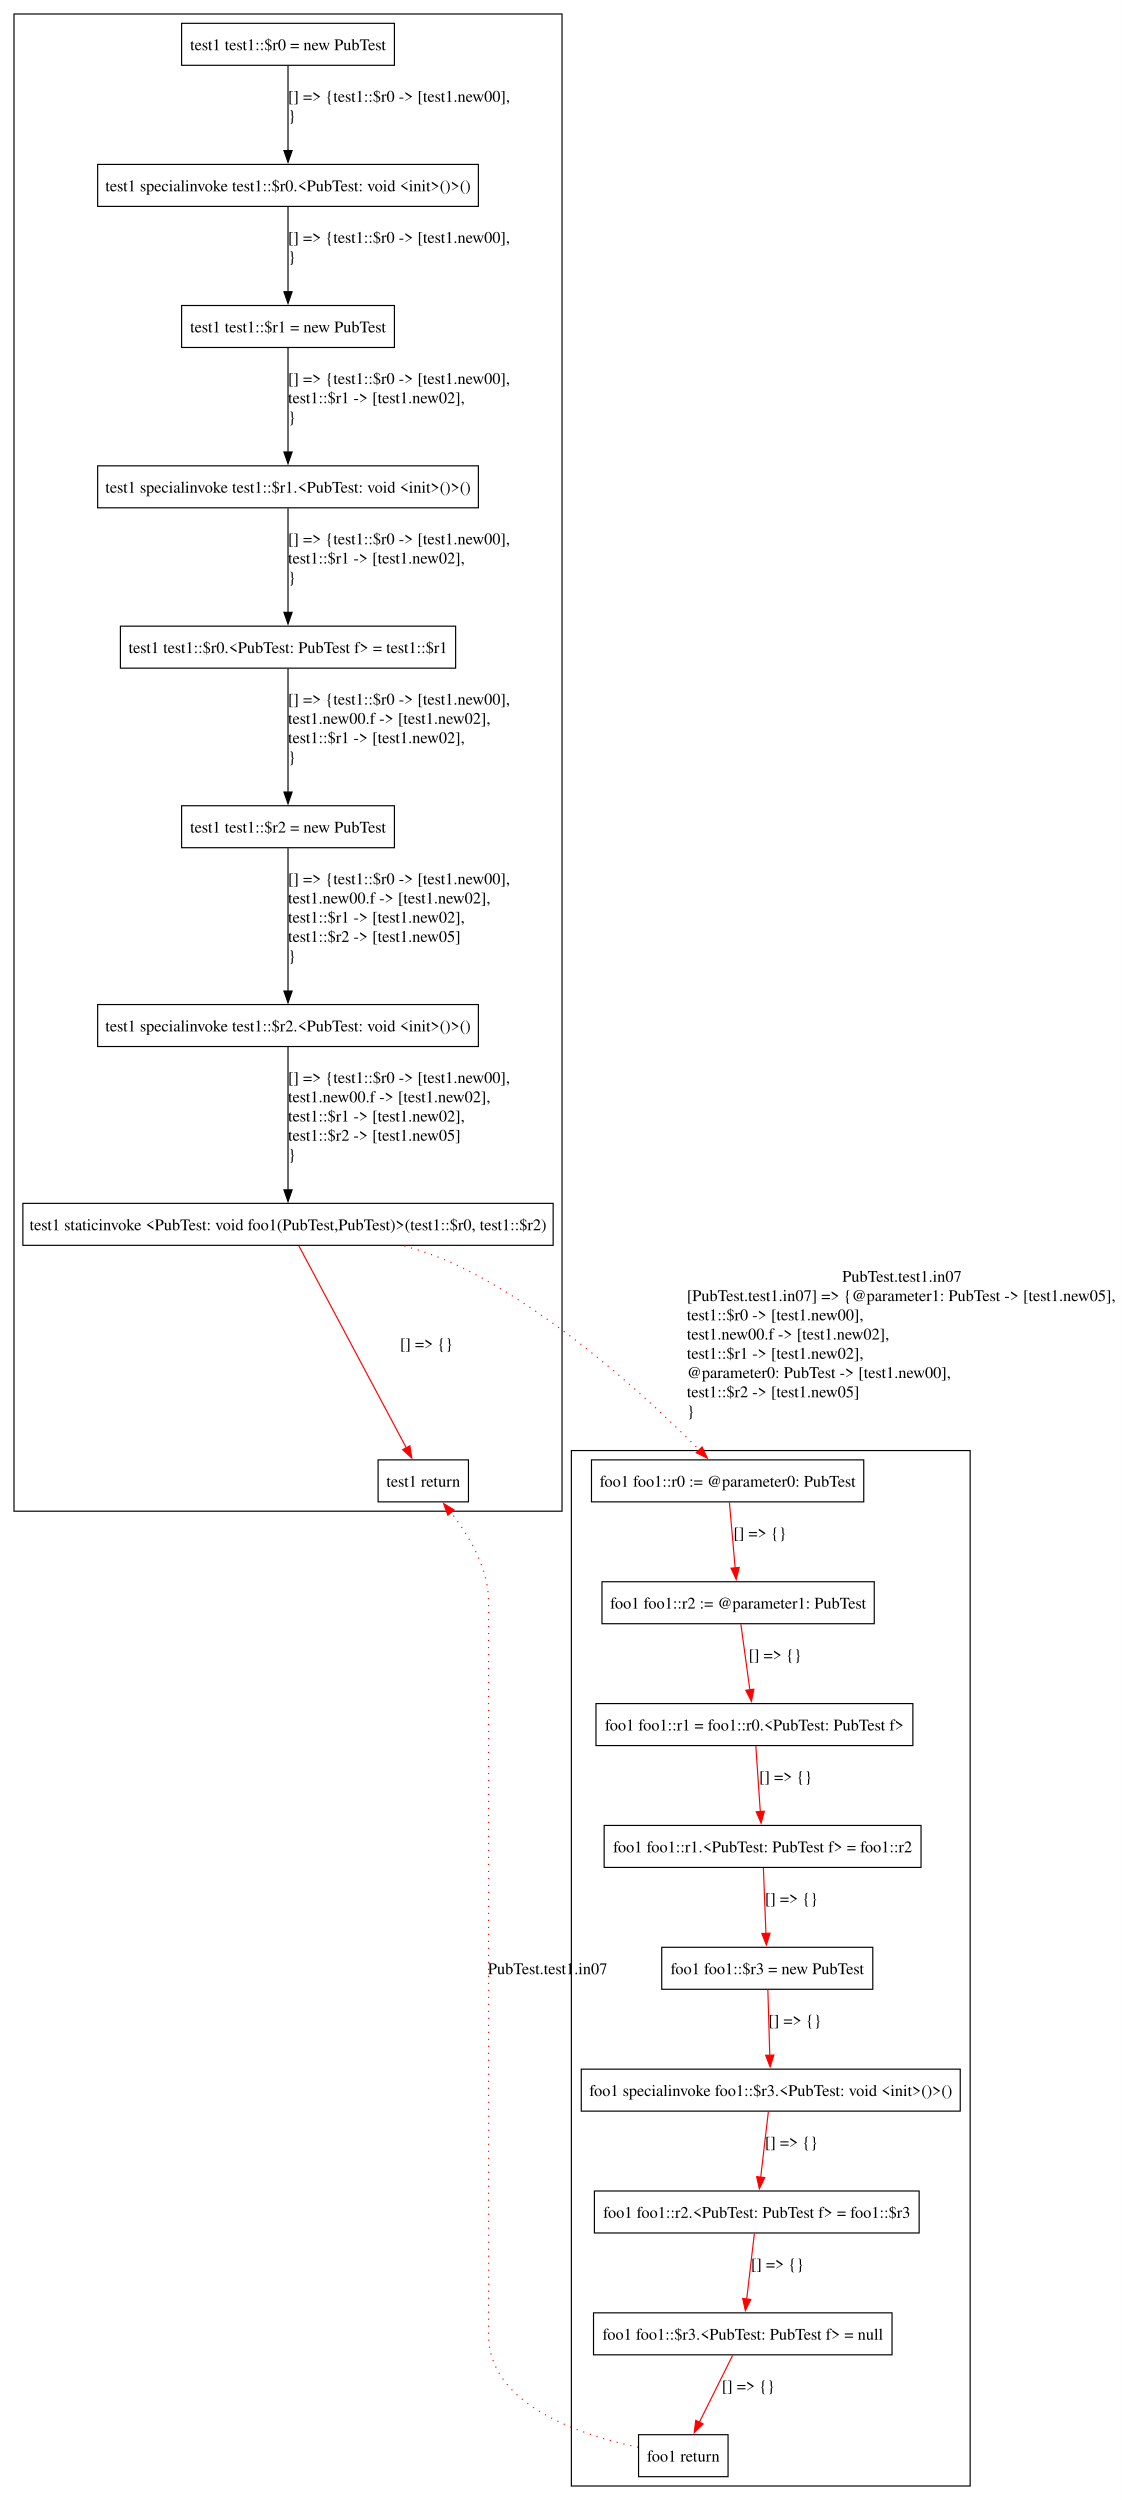
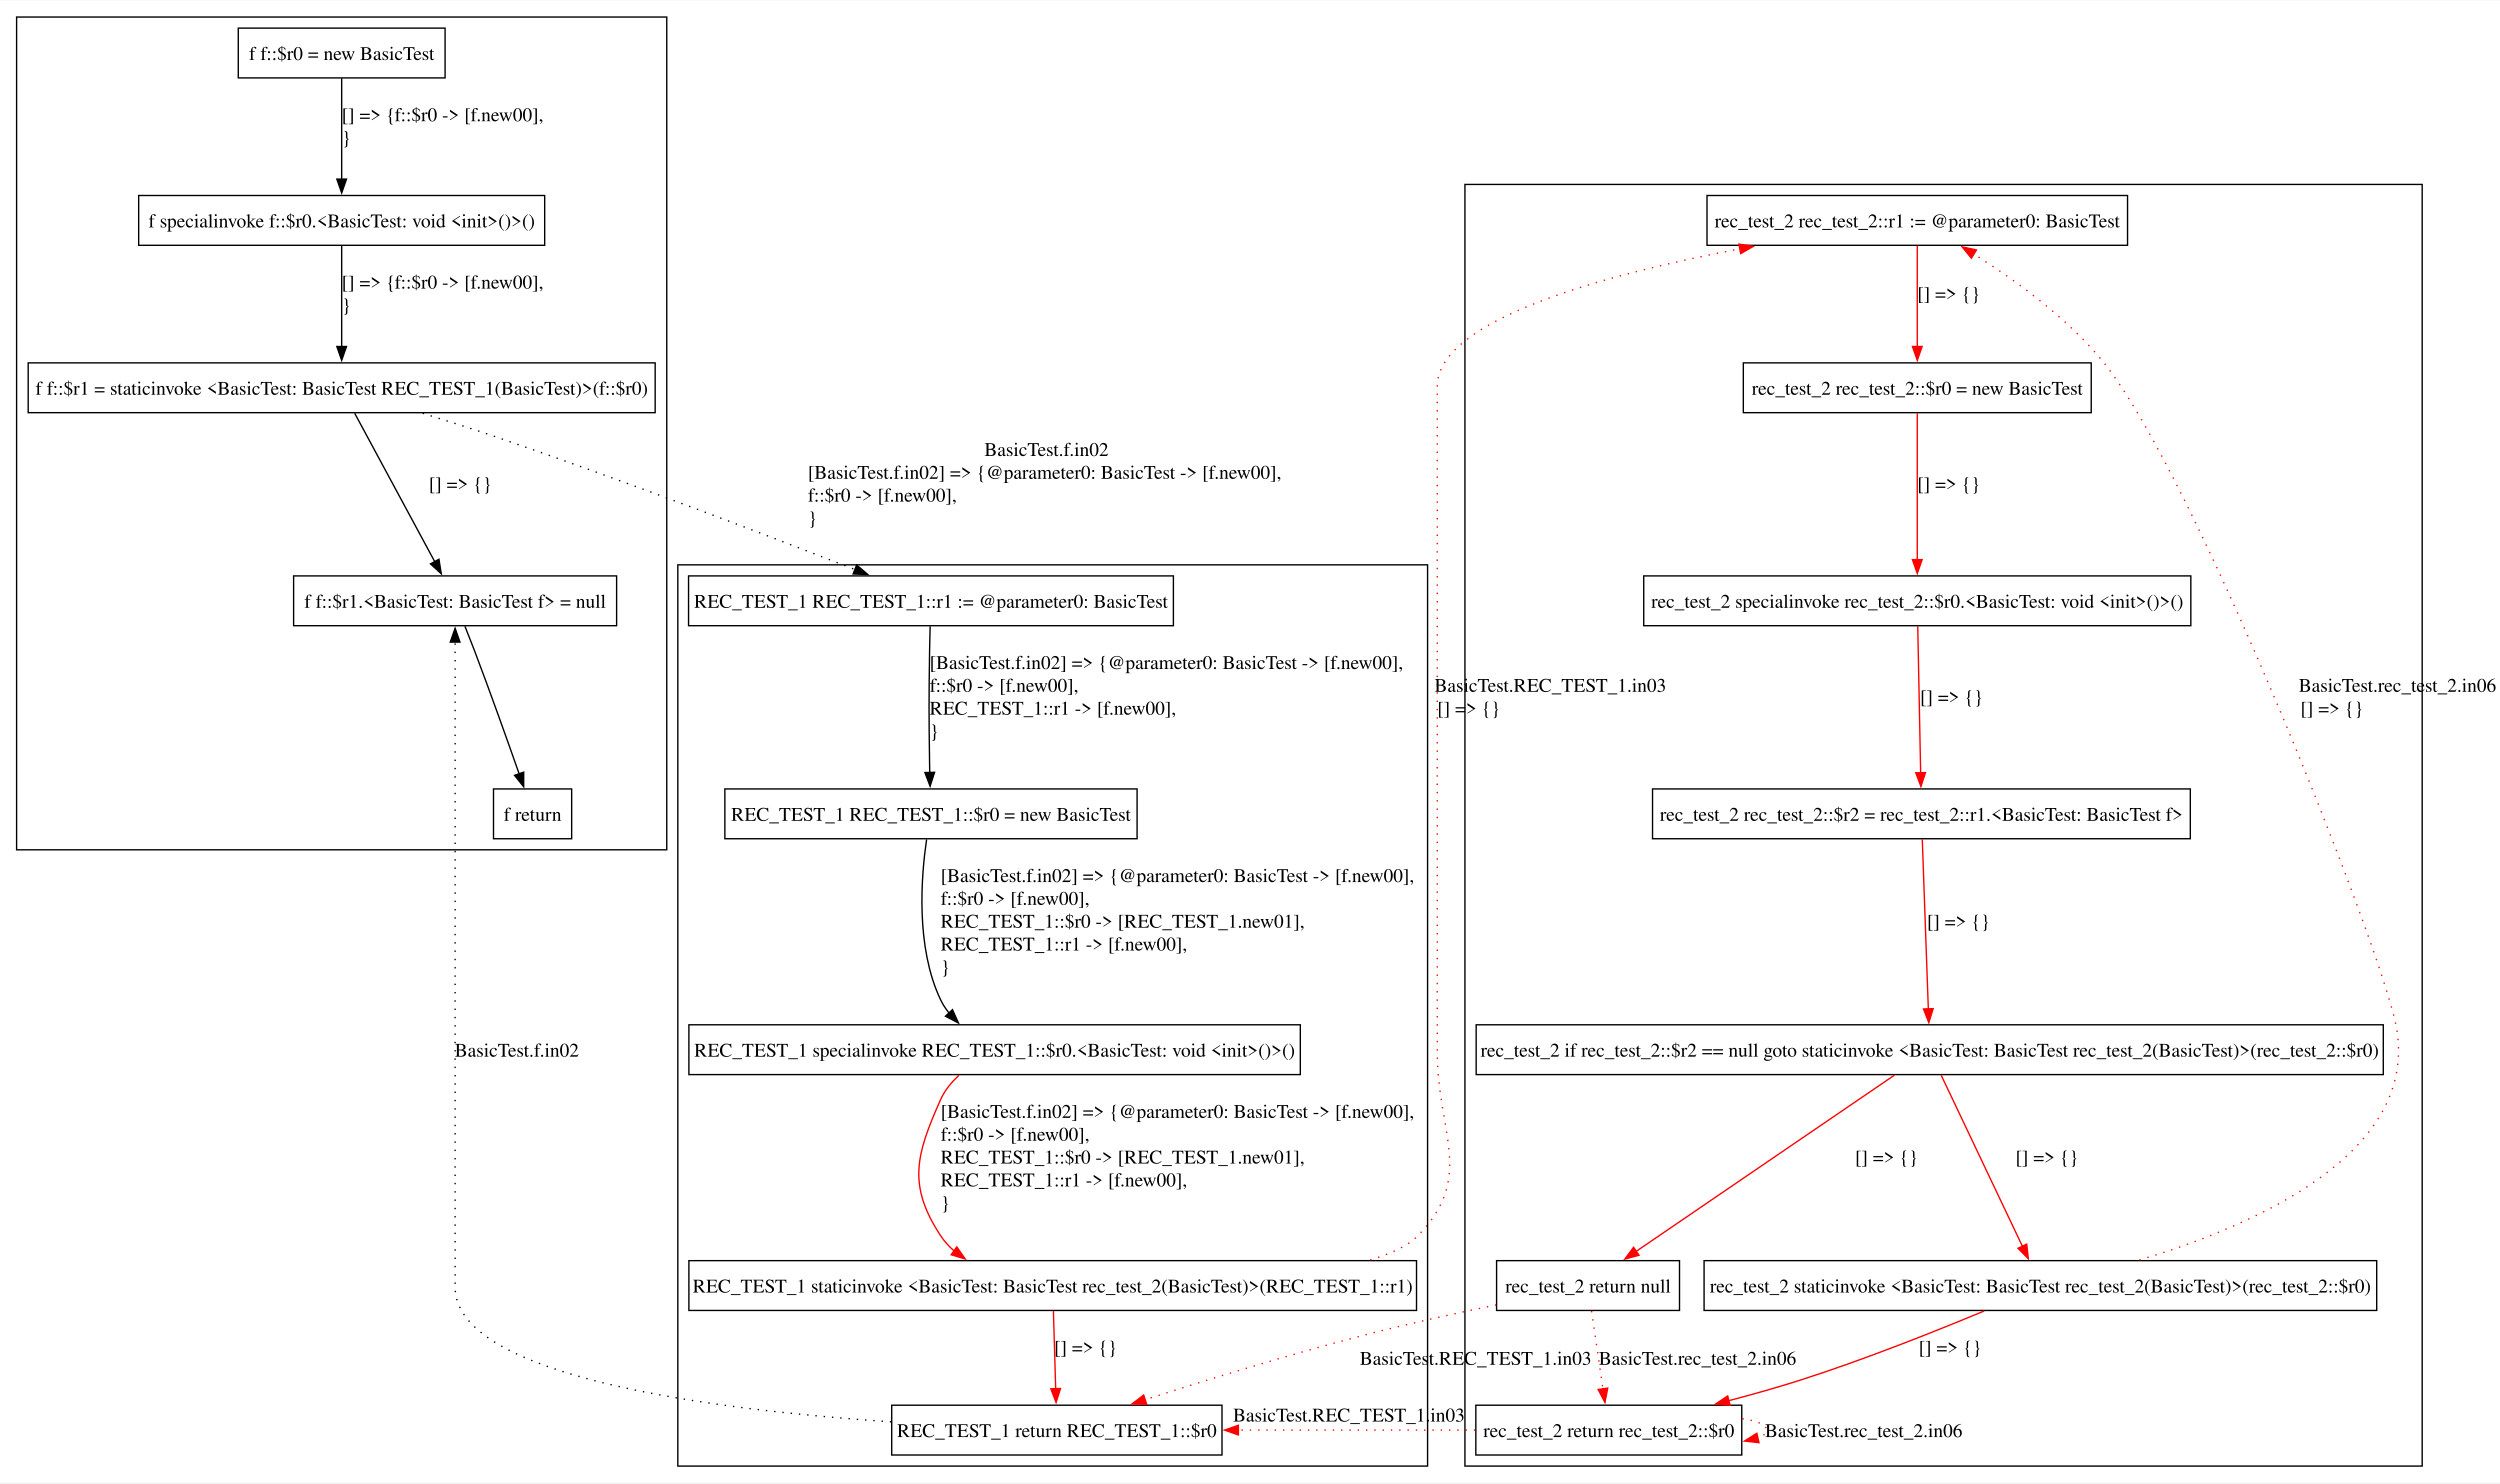
- <svg xmlns="http://www.w3.org/2000/svg" width="962pt" height="2144pt" viewBox="0.00 0.00 962.00 2144.00">
-   <g id="graph0" class="graph" transform="scale(1 1) rotate(0) translate(4 2140)">
-     <polygon fill="white" stroke="none" points="-4,4 -4,-2140 958,-2140 958,4 -4,4" />
+ <svg xmlns="http://www.w3.org/2000/svg" width="1807pt" height="1072pt" viewBox="0.00 0.00 1807.25 1071.50">
+   <g id="graph0" class="graph" transform="scale(1 1) rotate(0) translate(4 1067.5)">
+     <polygon fill="white" stroke="none" points="-4,4 -4,-1067.5 1803.25,-1067.5 1803.25,4 -4,4" />
    <g id="clust1" class="cluster">
-       <polygon fill="none" stroke="black" points="8,-844 8,-2128 478,-2128 478,-844 8,-844" />
+       <polygon fill="none" stroke="black" points="8,-453.5 8,-1055.5 478,-1055.5 478,-453.5 8,-453.5" />
    </g>
    <g id="clust2" class="cluster">
-       <polygon fill="none" stroke="black" points="486,-8 486,-896 828,-896 828,-8 486,-8" />
+       <polygon fill="none" stroke="black" points="486,-8 486,-659.5 1028,-659.5 1028,-8 486,-8" />
+     </g>
+     <g id="clust3" class="cluster">
+       <polygon fill="none" stroke="black" points="1055,-8 1055,-934.5 1747,-934.5 1747,-8 1055,-8" />
    </g>
    <g id="node1" class="node">
-       <polygon fill="none" stroke="black" points="334.25,-2120 151.75,-2120 151.75,-2084 334.25,-2084 334.25,-2120" />
-       <text text-anchor="middle" x="243" y="-2096.95" font-family="Times,serif" font-size="14.00">test1 test1::$r0 = new PubTest</text>
+       <polygon fill="none" stroke="black" points="317.75,-1047.5 168.25,-1047.5 168.25,-1011.5 317.75,-1011.5 317.75,-1047.5" />
+       <text text-anchor="middle" x="243" y="-1024.45" font-family="Times,serif" font-size="14.00">f f::$r0 = new BasicTest</text>
    </g>
    <g id="node2" class="node">
-       <polygon fill="none" stroke="black" points="406.25,-1999 79.75,-1999 79.75,-1963 406.25,-1963 406.25,-1999" />
-       <text text-anchor="middle" x="243" y="-1975.95" font-family="Times,serif" font-size="14.00">test1 specialinvoke test1::$r0.&lt;PubTest: void &lt;init&gt;()&gt;()</text>
+       <polygon fill="none" stroke="black" points="389.75,-926.5 96.25,-926.5 96.25,-890.5 389.75,-890.5 389.75,-926.5" />
+       <text text-anchor="middle" x="243" y="-903.45" font-family="Times,serif" font-size="14.00">f specialinvoke f::$r0.&lt;BasicTest: void &lt;init&gt;()&gt;()</text>
    </g>
    <g id="edge1" class="edge">
-       <path fill="none" stroke="black" d="M243,-2083.7C243,-2064.57 243,-2033.46 243,-2010.68" />
-       <polygon fill="black" stroke="black" points="246.5,-2010.84 243,-2000.84 239.5,-2010.84 246.5,-2010.84" />
-       <text text-anchor="start" x="243" y="-2052.7" font-family="Times,serif" font-size="14.00">[] =&gt; {test1::$r0 -&gt; [test1.new00], </text>
-       <text text-anchor="start" x="243" y="-2036.2" font-family="Times,serif" font-size="14.00">}</text>
+       <path fill="none" stroke="black" d="M243,-1011.2C243,-992.07 243,-960.96 243,-938.18" />
+       <polygon fill="black" stroke="black" points="246.5,-938.34 243,-928.34 239.5,-938.34 246.5,-938.34" />
+       <text text-anchor="start" x="243" y="-980.2" font-family="Times,serif" font-size="14.00">[] =&gt; {f::$r0 -&gt; [f.new00], </text>
+       <text text-anchor="start" x="243" y="-963.7" font-family="Times,serif" font-size="14.00">}</text>
    </g>
    <g id="node3" class="node">
-       <polygon fill="none" stroke="black" points="334.25,-1878 151.75,-1878 151.75,-1842 334.25,-1842 334.25,-1878" />
-       <text text-anchor="middle" x="243" y="-1854.95" font-family="Times,serif" font-size="14.00">test1 test1::$r1 = new PubTest</text>
+       <polygon fill="none" stroke="black" points="469.62,-805.5 16.38,-805.5 16.38,-769.5 469.62,-769.5 469.62,-805.5" />
+       <text text-anchor="middle" x="243" y="-782.45" font-family="Times,serif" font-size="14.00">f f::$r1 = staticinvoke &lt;BasicTest: BasicTest REC_TEST_1(BasicTest)&gt;(f::$r0)</text>
    </g>
    <g id="edge2" class="edge">
-       <path fill="none" stroke="black" d="M243,-1962.7C243,-1943.57 243,-1912.46 243,-1889.68" />
-       <polygon fill="black" stroke="black" points="246.5,-1889.84 243,-1879.84 239.5,-1889.84 246.5,-1889.84" />
-       <text text-anchor="start" x="243" y="-1931.7" font-family="Times,serif" font-size="14.00">[] =&gt; {test1::$r0 -&gt; [test1.new00], </text>
-       <text text-anchor="start" x="243" y="-1915.2" font-family="Times,serif" font-size="14.00">}</text>
+       <path fill="none" stroke="black" d="M243,-890.2C243,-871.07 243,-839.96 243,-817.18" />
+       <polygon fill="black" stroke="black" points="246.5,-817.34 243,-807.34 239.5,-817.34 246.5,-817.34" />
+       <text text-anchor="start" x="243" y="-859.2" font-family="Times,serif" font-size="14.00">[] =&gt; {f::$r0 -&gt; [f.new00], </text>
+       <text text-anchor="start" x="243" y="-842.7" font-family="Times,serif" font-size="14.00">}</text>
    </g>
    <g id="node4" class="node">
-       <polygon fill="none" stroke="black" points="406.25,-1740.5 79.75,-1740.5 79.75,-1704.5 406.25,-1704.5 406.25,-1740.5" />
-       <text text-anchor="middle" x="243" y="-1717.45" font-family="Times,serif" font-size="14.00">test1 specialinvoke test1::$r1.&lt;PubTest: void &lt;init&gt;()&gt;()</text>
+       <polygon fill="none" stroke="black" points="441.75,-651.5 208.25,-651.5 208.25,-615.5 441.75,-615.5 441.75,-651.5" />
+       <text text-anchor="middle" x="325" y="-628.45" font-family="Times,serif" font-size="14.00">f f::$r1.&lt;BasicTest: BasicTest f&gt; = null</text>
    </g>
    <g id="edge3" class="edge">
-       <path fill="none" stroke="black" d="M243,-1841.56C243,-1819 243,-1779.38 243,-1752.32" />
-       <polygon fill="black" stroke="black" points="246.5,-1752.38 243,-1742.38 239.5,-1752.38 246.5,-1752.38" />
-       <text text-anchor="start" x="243" y="-1810.7" font-family="Times,serif" font-size="14.00">[] =&gt; {test1::$r0 -&gt; [test1.new00], </text>
-       <text text-anchor="start" x="243" y="-1794.2" font-family="Times,serif" font-size="14.00">test1::$r1 -&gt; [test1.new02], </text>
-       <text text-anchor="start" x="243" y="-1777.7" font-family="Times,serif" font-size="14.00">}</text>
+       <path fill="none" stroke="black" d="M252.41,-769.06C266.62,-742.72 293.68,-692.56 310.44,-661.48" />
+       <polygon fill="black" stroke="black" points="313.32,-663.53 314.98,-653.07 307.16,-660.2 313.32,-663.53" />
+       <text text-anchor="start" x="306" y="-713.45" font-family="Times,serif" font-size="14.00">[] =&gt; {}</text>
+     </g>
+     <g id="node6" class="node">
+       <polygon fill="none" stroke="black" points="844.25,-651.5 493.75,-651.5 493.75,-615.5 844.25,-615.5 844.25,-651.5" />
+       <text text-anchor="middle" x="669" y="-628.45" font-family="Times,serif" font-size="14.00">REC_TEST_1 REC_TEST_1::r1 := @parameter0: BasicTest</text>
+     </g>
+     <g id="edge16" class="edge">
+       <path fill="none" stroke="black" stroke-dasharray="1,5" d="M301.56,-769.06C319.14,-763.64 338.41,-757.51 356,-751.5 447.34,-720.31 552.16,-680.24 614.36,-656.01" />
+       <polygon fill="black" stroke="black" points="615.26,-659.42 623.3,-652.52 612.71,-652.9 615.26,-659.42" />
+       <text text-anchor="middle" x="752.5" y="-738.2" font-family="Times,serif" font-size="14.00">BasicTest.f.in02</text>
+       <text text-anchor="start" x="580" y="-721.7" font-family="Times,serif" font-size="14.00">[BasicTest.f.in02] =&gt; {@parameter0: BasicTest -&gt; [f.new00], </text>
+       <text text-anchor="start" x="580" y="-705.2" font-family="Times,serif" font-size="14.00">f::$r0 -&gt; [f.new00], </text>
+       <text text-anchor="start" x="580" y="-688.7" font-family="Times,serif" font-size="14.00">}</text>
    </g>
    <g id="node5" class="node">
-       <polygon fill="none" stroke="black" points="386.75,-1603 99.25,-1603 99.25,-1567 386.75,-1567 386.75,-1603" />
-       <text text-anchor="middle" x="243" y="-1579.95" font-family="Times,serif" font-size="14.00">test1 test1::$r0.&lt;PubTest: PubTest f&gt; = test1::$r1</text>
+       <polygon fill="none" stroke="black" points="409.25,-497.5 352.75,-497.5 352.75,-461.5 409.25,-461.5 409.25,-497.5" />
+       <text text-anchor="middle" x="381" y="-474.45" font-family="Times,serif" font-size="14.00">f return</text>
    </g>
    <g id="edge4" class="edge">
-       <path fill="none" stroke="black" d="M243,-1704.06C243,-1681.5 243,-1641.88 243,-1614.82" />
-       <polygon fill="black" stroke="black" points="246.5,-1614.88 243,-1604.88 239.5,-1614.88 246.5,-1614.88" />
-       <text text-anchor="start" x="243" y="-1673.2" font-family="Times,serif" font-size="14.00">[] =&gt; {test1::$r0 -&gt; [test1.new00], </text>
-       <text text-anchor="start" x="243" y="-1656.7" font-family="Times,serif" font-size="14.00">test1::$r1 -&gt; [test1.new02], </text>
-       <text text-anchor="start" x="243" y="-1640.2" font-family="Times,serif" font-size="14.00">}</text>
-     </g>
-     <g id="node6" class="node">
-       <polygon fill="none" stroke="black" points="334.25,-1449 151.75,-1449 151.75,-1413 334.25,-1413 334.25,-1449" />
-       <text text-anchor="middle" x="243" y="-1425.95" font-family="Times,serif" font-size="14.00">test1 test1::$r2 = new PubTest</text>
+       <path fill="none" stroke="black" d="M332.1,-615.1C334.35,-609.5 336.82,-603.25 339,-597.5 350.51,-567.15 362.99,-532.08 371.33,-508.31" />
+       <polygon fill="black" stroke="black" points="374.57,-509.65 374.57,-499.05 367.97,-507.33 374.57,-509.65" />
+     </g>
+     <g id="node7" class="node">
+       <polygon fill="none" stroke="black" points="818,-497.5 520,-497.5 520,-461.5 818,-461.5 818,-497.5" />
+       <text text-anchor="middle" x="669" y="-474.45" font-family="Times,serif" font-size="14.00">REC_TEST_1 REC_TEST_1::$r0 = new BasicTest</text>
    </g>
    <g id="edge5" class="edge">
-       <path fill="none" stroke="black" d="M243,-1566.56C243,-1540.68 243,-1491.8 243,-1460.62" />
-       <polygon fill="black" stroke="black" points="246.5,-1460.75 243,-1450.75 239.5,-1460.75 246.5,-1460.75" />
-       <text text-anchor="start" x="243" y="-1535.7" font-family="Times,serif" font-size="14.00">[] =&gt; {test1::$r0 -&gt; [test1.new00], </text>
-       <text text-anchor="start" x="243" y="-1519.2" font-family="Times,serif" font-size="14.00">test1.new00.f -&gt; [test1.new02], </text>
-       <text text-anchor="start" x="243" y="-1502.7" font-family="Times,serif" font-size="14.00">test1::$r1 -&gt; [test1.new02], </text>
-       <text text-anchor="start" x="243" y="-1486.2" font-family="Times,serif" font-size="14.00">}</text>
-     </g>
-     <g id="node7" class="node">
-       <polygon fill="none" stroke="black" points="406.25,-1278.5 79.75,-1278.5 79.75,-1242.5 406.25,-1242.5 406.25,-1278.5" />
-       <text text-anchor="middle" x="243" y="-1255.45" font-family="Times,serif" font-size="14.00">test1 specialinvoke test1::$r2.&lt;PubTest: void &lt;init&gt;()&gt;()</text>
+       <path fill="none" stroke="black" d="M668.4,-615.06C668.24,-609.45 668.08,-603.21 668,-597.5 667.48,-561.06 667.48,-551.94 668,-515.5 668.03,-513.45 668.07,-511.33 668.11,-509.19" />
+       <polygon fill="black" stroke="black" points="671.61,-509.54 668.36,-499.46 664.61,-509.36 671.61,-509.54" />
+       <text text-anchor="start" x="668" y="-584.2" font-family="Times,serif" font-size="14.00">[BasicTest.f.in02] =&gt; {@parameter0: BasicTest -&gt; [f.new00], </text>
+       <text text-anchor="start" x="668" y="-567.7" font-family="Times,serif" font-size="14.00">f::$r0 -&gt; [f.new00], </text>
+       <text text-anchor="start" x="668" y="-551.2" font-family="Times,serif" font-size="14.00">REC_TEST_1::r1 -&gt; [f.new00], </text>
+       <text text-anchor="start" x="668" y="-534.7" font-family="Times,serif" font-size="14.00">}</text>
+     </g>
+     <g id="node8" class="node">
+       <polygon fill="none" stroke="black" points="936,-327 494,-327 494,-291 936,-291 936,-327" />
+       <text text-anchor="middle" x="715" y="-303.95" font-family="Times,serif" font-size="14.00">REC_TEST_1 specialinvoke REC_TEST_1::$r0.&lt;BasicTest: void &lt;init&gt;()&gt;()</text>
    </g>
    <g id="edge6" class="edge">
-       <path fill="none" stroke="black" d="M243,-1412.6C243,-1383.57 243,-1324.97 243,-1289.89" />
-       <polygon fill="black" stroke="black" points="246.5,-1290.07 243,-1280.07 239.5,-1290.07 246.5,-1290.07" />
-       <text text-anchor="start" x="243" y="-1381.7" font-family="Times,serif" font-size="14.00">[] =&gt; {test1::$r0 -&gt; [test1.new00], </text>
-       <text text-anchor="start" x="243" y="-1365.2" font-family="Times,serif" font-size="14.00">test1.new00.f -&gt; [test1.new02], </text>
-       <text text-anchor="start" x="243" y="-1348.7" font-family="Times,serif" font-size="14.00">test1::$r1 -&gt; [test1.new02], </text>
-       <text text-anchor="start" x="243" y="-1332.2" font-family="Times,serif" font-size="14.00">test1::$r2 -&gt; [test1.new05]</text>
-       <text text-anchor="start" x="243" y="-1315.7" font-family="Times,serif" font-size="14.00">}</text>
-     </g>
-     <g id="node8" class="node">
-       <polygon fill="none" stroke="black" points="470.38,-1108 15.62,-1108 15.62,-1072 470.38,-1072 470.38,-1108" />
-       <text text-anchor="middle" x="243" y="-1084.95" font-family="Times,serif" font-size="14.00">test1 staticinvoke &lt;PubTest: void foo1(PubTest,PubTest)&gt;(test1::$r0, test1::$r2)</text>
+       <path fill="none" stroke="black" d="M665.85,-461.04C661.93,-434.51 657.78,-383.11 676,-345 677.61,-341.63 679.7,-338.45 682.08,-335.47" />
+       <polygon fill="black" stroke="black" points="684.54,-337.97 688.86,-328.3 679.45,-333.17 684.54,-337.97" />
+       <text text-anchor="start" x="676" y="-430.2" font-family="Times,serif" font-size="14.00">[BasicTest.f.in02] =&gt; {@parameter0: BasicTest -&gt; [f.new00], </text>
+       <text text-anchor="start" x="676" y="-413.7" font-family="Times,serif" font-size="14.00">f::$r0 -&gt; [f.new00], </text>
+       <text text-anchor="start" x="676" y="-397.2" font-family="Times,serif" font-size="14.00">REC_TEST_1::$r0 -&gt; [REC_TEST_1.new01], </text>
+       <text text-anchor="start" x="676" y="-380.7" font-family="Times,serif" font-size="14.00">REC_TEST_1::r1 -&gt; [f.new00], </text>
+       <text text-anchor="start" x="676" y="-364.2" font-family="Times,serif" font-size="14.00">}</text>
+     </g>
+     <g id="node9" class="node">
+       <polygon fill="none" stroke="black" points="1020,-156.5 494,-156.5 494,-120.5 1020,-120.5 1020,-156.5" />
+       <text text-anchor="middle" x="757" y="-133.45" font-family="Times,serif" font-size="14.00">REC_TEST_1 staticinvoke &lt;BasicTest: BasicTest rec_test_2(BasicTest)&gt;(REC_TEST_1::r1)</text>
    </g>
    <g id="edge7" class="edge">
-       <path fill="none" stroke="black" d="M243,-1242.1C243,-1213.07 243,-1154.47 243,-1119.39" />
-       <polygon fill="black" stroke="black" points="246.5,-1119.57 243,-1109.57 239.5,-1119.57 246.5,-1119.57" />
-       <text text-anchor="start" x="243" y="-1211.2" font-family="Times,serif" font-size="14.00">[] =&gt; {test1::$r0 -&gt; [test1.new00], </text>
-       <text text-anchor="start" x="243" y="-1194.7" font-family="Times,serif" font-size="14.00">test1.new00.f -&gt; [test1.new02], </text>
-       <text text-anchor="start" x="243" y="-1178.2" font-family="Times,serif" font-size="14.00">test1::$r1 -&gt; [test1.new02], </text>
-       <text text-anchor="start" x="243" y="-1161.7" font-family="Times,serif" font-size="14.00">test1::$r2 -&gt; [test1.new05]</text>
-       <text text-anchor="start" x="243" y="-1145.2" font-family="Times,serif" font-size="14.00">}</text>
-     </g>
-     <g id="node9" class="node">
-       <polygon fill="none" stroke="black" points="397.75,-888 320.25,-888 320.25,-852 397.75,-852 397.75,-888" />
-       <text text-anchor="middle" x="359" y="-864.95" font-family="Times,serif" font-size="14.00">test1 return</text>
+       <path fill="none" stroke="red" d="M689.25,-290.54C683.89,-285.56 678.97,-279.65 676,-273 658.16,-233.02 651.96,-211.08 676,-174.5 678.7,-170.4 681.99,-166.77 685.69,-163.57" />
+       <polygon fill="red" stroke="red" points="687.69,-166.44 693.73,-157.73 683.58,-160.77 687.69,-166.44" />
+       <text text-anchor="start" x="676" y="-259.7" font-family="Times,serif" font-size="14.00">[BasicTest.f.in02] =&gt; {@parameter0: BasicTest -&gt; [f.new00], </text>
+       <text text-anchor="start" x="676" y="-243.2" font-family="Times,serif" font-size="14.00">f::$r0 -&gt; [f.new00], </text>
+       <text text-anchor="start" x="676" y="-226.7" font-family="Times,serif" font-size="14.00">REC_TEST_1::$r0 -&gt; [REC_TEST_1.new01], </text>
+       <text text-anchor="start" x="676" y="-210.2" font-family="Times,serif" font-size="14.00">REC_TEST_1::r1 -&gt; [f.new00], </text>
+       <text text-anchor="start" x="676" y="-193.7" font-family="Times,serif" font-size="14.00">}</text>
+     </g>
+     <g id="node10" class="node">
+       <polygon fill="none" stroke="black" points="879.38,-52 640.62,-52 640.62,-16 879.38,-16 879.38,-52" />
+       <text text-anchor="middle" x="760" y="-28.95" font-family="Times,serif" font-size="14.00">REC_TEST_1 return REC_TEST_1::$r0</text>
    </g>
    <g id="edge8" class="edge">
-       <path fill="none" stroke="red" d="M252.3,-1071.53C272.45,-1033.65 320.31,-943.71 344.49,-898.27" />
-       <polygon fill="red" stroke="red" points="347.5,-900.06 349.11,-889.59 341.32,-896.77 347.5,-900.06" />
-       <text text-anchor="start" x="339" y="-982.95" font-family="Times,serif" font-size="14.00">[] =&gt; {}</text>
-     </g>
-     <g id="node10" class="node">
-       <polygon fill="none" stroke="black" points="736.75,-888 503.25,-888 503.25,-852 736.75,-852 736.75,-888" />
-       <text text-anchor="middle" x="620" y="-864.95" font-family="Times,serif" font-size="14.00">foo1 foo1::r0 := @parameter0: PubTest</text>
+       <path fill="none" stroke="red" d="M757.51,-120.11C757.96,-104.72 758.63,-81.96 759.16,-63.85" />
+       <polygon fill="red" stroke="red" points="762.65,-64.08 759.44,-53.99 755.65,-63.88 762.65,-64.08" />
+       <text text-anchor="start" x="758" y="-89.2" font-family="Times,serif" font-size="14.00">[] =&gt; {}</text>
+     </g>
+     <g id="node11" class="node">
+       <polygon fill="none" stroke="black" points="1534,-926.5 1230,-926.5 1230,-890.5 1534,-890.5 1534,-926.5" />
+       <text text-anchor="middle" x="1382" y="-903.45" font-family="Times,serif" font-size="14.00">rec_test_2 rec_test_2::r1 := @parameter0: BasicTest</text>
    </g>
    <g id="edge17" class="edge">
-       <path fill="none" stroke="red" stroke-dasharray="1,5" d="M342.72,-1071.54C358.95,-1066.93 375.26,-1061.17 390,-1054 474.42,-1012.91 556.31,-936.35 595.69,-896.54" />
-       <polygon fill="red" stroke="red" points="598.1,-899.07 602.6,-889.47 593.1,-894.17 598.1,-899.07" />
-       <text text-anchor="middle" x="769.5" y="-1040.7" font-family="Times,serif" font-size="14.00">PubTest.test1.in07</text>
-       <text text-anchor="start" x="585" y="-1024.2" font-family="Times,serif" font-size="14.00">[PubTest.test1.in07] =&gt; {@parameter1: PubTest -&gt; [test1.new05], </text>
-       <text text-anchor="start" x="585" y="-1007.7" font-family="Times,serif" font-size="14.00">test1::$r0 -&gt; [test1.new00], </text>
-       <text text-anchor="start" x="585" y="-991.2" font-family="Times,serif" font-size="14.00">test1.new00.f -&gt; [test1.new02], </text>
-       <text text-anchor="start" x="585" y="-974.7" font-family="Times,serif" font-size="14.00">test1::$r1 -&gt; [test1.new02], </text>
-       <text text-anchor="start" x="585" y="-958.2" font-family="Times,serif" font-size="14.00">@parameter0: PubTest -&gt; [test1.new00], </text>
-       <text text-anchor="start" x="585" y="-941.7" font-family="Times,serif" font-size="14.00">test1::$r2 -&gt; [test1.new05]</text>
-       <text text-anchor="start" x="585" y="-925.2" font-family="Times,serif" font-size="14.00">}</text>
-     </g>
-     <g id="node11" class="node">
-       <polygon fill="none" stroke="black" points="745.75,-783.5 512.25,-783.5 512.25,-747.5 745.75,-747.5 745.75,-783.5" />
-       <text text-anchor="middle" x="629" y="-760.45" font-family="Times,serif" font-size="14.00">foo1 foo1::r2 := @parameter1: PubTest</text>
+       <path fill="none" stroke="red" stroke-dasharray="1,5" d="M986.49,-156.99C1001.88,-161.59 1014.03,-167.33 1021,-174.5 1062.6,-217.26 1035,-248.34 1035,-308 1035,-788.5 1035,-788.5 1035,-788.5 1035,-836.46 1155.09,-869.17 1253.98,-887.98" />
+       <polygon fill="red" stroke="red" points="1253.05,-891.37 1263.52,-889.76 1254.33,-884.49 1253.05,-891.37" />
+       <text text-anchor="middle" x="1116.75" y="-567.7" font-family="Times,serif" font-size="14.00">BasicTest.REC_TEST_1.in03</text>
+       <text text-anchor="start" x="1035" y="-551.2" font-family="Times,serif" font-size="14.00">[] =&gt; {}</text>
+     </g>
+     <g id="edge18" class="edge">
+       <path fill="none" stroke="black" stroke-dasharray="1,5" d="M640.27,-39.96C511.5,-48.66 325,-72.47 325,-137.5 325,-480.5 325,-480.5 325,-480.5 325,-523.41 325,-573.13 325,-603.7" />
+       <polygon fill="black" stroke="black" points="321.5,-603.66 325,-613.66 328.5,-603.66 321.5,-603.66" />
+       <text text-anchor="middle" x="369.62" y="-303.95" font-family="Times,serif" font-size="14.00">BasicTest.f.in02</text>
+     </g>
+     <g id="node12" class="node">
+       <polygon fill="none" stroke="black" points="1507.75,-805.5 1256.25,-805.5 1256.25,-769.5 1507.75,-769.5 1507.75,-805.5" />
+       <text text-anchor="middle" x="1382" y="-782.45" font-family="Times,serif" font-size="14.00">rec_test_2 rec_test_2::$r0 = new BasicTest</text>
    </g>
    <g id="edge9" class="edge">
-       <path fill="none" stroke="red" d="M621.53,-851.61C622.88,-836.22 624.88,-813.46 626.47,-795.35" />
-       <polygon fill="red" stroke="red" points="629.95,-795.75 627.33,-785.48 622.97,-795.14 629.95,-795.75" />
-       <text text-anchor="start" x="625" y="-820.7" font-family="Times,serif" font-size="14.00">[] =&gt; {}</text>
-     </g>
-     <g id="node12" class="node">
-       <polygon fill="none" stroke="black" points="778.88,-679 507.12,-679 507.12,-643 778.88,-643 778.88,-679" />
-       <text text-anchor="middle" x="643" y="-655.95" font-family="Times,serif" font-size="14.00">foo1 foo1::r1 = foo1::r0.&lt;PubTest: PubTest f&gt;</text>
+       <path fill="none" stroke="red" d="M1382,-890.2C1382,-871.07 1382,-839.96 1382,-817.18" />
+       <polygon fill="red" stroke="red" points="1385.5,-817.34 1382,-807.34 1378.5,-817.34 1385.5,-817.34" />
+       <text text-anchor="start" x="1382" y="-850.95" font-family="Times,serif" font-size="14.00">[] =&gt; {}</text>
+     </g>
+     <g id="node13" class="node">
+       <polygon fill="none" stroke="black" points="1579.75,-651.5 1184.25,-651.5 1184.25,-615.5 1579.75,-615.5 1579.75,-651.5" />
+       <text text-anchor="middle" x="1382" y="-628.45" font-family="Times,serif" font-size="14.00">rec_test_2 specialinvoke rec_test_2::$r0.&lt;BasicTest: void &lt;init&gt;()&gt;()</text>
    </g>
    <g id="edge10" class="edge">
-       <path fill="none" stroke="red" d="M631.37,-747.11C633.48,-731.72 636.59,-708.96 639.06,-690.85" />
-       <polygon fill="red" stroke="red" points="642.52,-691.35 640.41,-680.97 635.59,-690.41 642.52,-691.35" />
-       <text text-anchor="start" x="638" y="-716.2" font-family="Times,serif" font-size="14.00">[] =&gt; {}</text>
-     </g>
-     <g id="node13" class="node">
-       <polygon fill="none" stroke="black" points="785.88,-574.5 514.12,-574.5 514.12,-538.5 785.88,-538.5 785.88,-574.5" />
-       <text text-anchor="middle" x="650" y="-551.45" font-family="Times,serif" font-size="14.00">foo1 foo1::r1.&lt;PubTest: PubTest f&gt; = foo1::r2</text>
+       <path fill="none" stroke="red" d="M1382,-769.06C1382,-743.18 1382,-694.3 1382,-663.12" />
+       <polygon fill="red" stroke="red" points="1385.5,-663.25 1382,-653.25 1378.5,-663.25 1385.5,-663.25" />
+       <text text-anchor="start" x="1382" y="-713.45" font-family="Times,serif" font-size="14.00">[] =&gt; {}</text>
+     </g>
+     <g id="node14" class="node">
+       <polygon fill="none" stroke="black" points="1579.38,-497.5 1190.62,-497.5 1190.62,-461.5 1579.38,-461.5 1579.38,-497.5" />
+       <text text-anchor="middle" x="1385" y="-474.45" font-family="Times,serif" font-size="14.00">rec_test_2 rec_test_2::$r2 = rec_test_2::r1.&lt;BasicTest: BasicTest f&gt;</text>
    </g>
    <g id="edge11" class="edge">
-       <path fill="none" stroke="red" d="M644.19,-642.61C645.24,-627.22 646.79,-604.46 648.03,-586.35" />
-       <polygon fill="red" stroke="red" points="651.51,-586.7 648.7,-576.48 644.53,-586.22 651.51,-586.7" />
-       <text text-anchor="start" x="647" y="-611.7" font-family="Times,serif" font-size="14.00">[] =&gt; {}</text>
-     </g>
-     <g id="node14" class="node">
-       <polygon fill="none" stroke="black" points="744.5,-470 563.5,-470 563.5,-434 744.5,-434 744.5,-470" />
-       <text text-anchor="middle" x="654" y="-446.95" font-family="Times,serif" font-size="14.00">foo1 foo1::$r3 = new PubTest</text>
+       <path fill="none" stroke="red" d="M1382.34,-615.06C1382.86,-589.18 1383.82,-540.3 1384.44,-509.12" />
+       <polygon fill="red" stroke="red" points="1387.93,-509.31 1384.63,-499.25 1380.93,-509.18 1387.93,-509.31" />
+       <text text-anchor="start" x="1384" y="-559.45" font-family="Times,serif" font-size="14.00">[] =&gt; {}</text>
+     </g>
+     <g id="node15" class="node">
+       <polygon fill="none" stroke="black" points="1718.88,-327 1063.12,-327 1063.12,-291 1718.88,-291 1718.88,-327" />
+       <text text-anchor="middle" x="1391" y="-303.95" font-family="Times,serif" font-size="14.00">rec_test_2 if rec_test_2::$r2 == null goto staticinvoke &lt;BasicTest: BasicTest rec_test_2(BasicTest)&gt;(rec_test_2::$r0)</text>
    </g>
    <g id="edge12" class="edge">
-       <path fill="none" stroke="red" d="M650.68,-538.11C651.28,-522.72 652.17,-499.96 652.87,-481.85" />
-       <polygon fill="red" stroke="red" points="656.37,-482.11 653.26,-471.99 649.37,-481.84 656.37,-482.11" />
-       <text text-anchor="start" x="652" y="-507.2" font-family="Times,serif" font-size="14.00">[] =&gt; {}</text>
-     </g>
-     <g id="node15" class="node">
-       <polygon fill="none" stroke="black" points="819.5,-365.5 494.5,-365.5 494.5,-329.5 819.5,-329.5 819.5,-365.5" />
-       <text text-anchor="middle" x="657" y="-342.45" font-family="Times,serif" font-size="14.00">foo1 specialinvoke foo1::$r3.&lt;PubTest: void &lt;init&gt;()&gt;()</text>
+       <path fill="none" stroke="red" d="M1385.62,-461.1C1386.65,-432.07 1388.74,-373.47 1389.99,-338.39" />
+       <polygon fill="red" stroke="red" points="1393.48,-338.68 1390.34,-328.56 1386.49,-338.43 1393.48,-338.68" />
+       <text text-anchor="start" x="1389" y="-397.2" font-family="Times,serif" font-size="14.00">[] =&gt; {}</text>
+     </g>
+     <g id="node16" class="node">
+       <polygon fill="none" stroke="black" points="1210.12,-156.5 1077.88,-156.5 1077.88,-120.5 1210.12,-120.5 1210.12,-156.5" />
+       <text text-anchor="middle" x="1144" y="-133.45" font-family="Times,serif" font-size="14.00">rec_test_2 return null</text>
    </g>
    <g id="edge13" class="edge">
-       <path fill="none" stroke="red" d="M654.51,-433.61C654.96,-418.22 655.63,-395.46 656.16,-377.35" />
-       <polygon fill="red" stroke="red" points="659.65,-377.58 656.44,-367.49 652.65,-377.38 659.65,-377.58" />
-       <text text-anchor="start" x="655" y="-402.7" font-family="Times,serif" font-size="14.00">[] =&gt; {}</text>
-     </g>
-     <g id="node16" class="node">
-       <polygon fill="none" stroke="black" points="784.25,-261 505.75,-261 505.75,-225 784.25,-225 784.25,-261" />
-       <text text-anchor="middle" x="645" y="-237.95" font-family="Times,serif" font-size="14.00">foo1 foo1::r2.&lt;PubTest: PubTest f&gt; = foo1::$r3</text>
+       <path fill="none" stroke="red" d="M1365.5,-290.6C1321.01,-260.25 1229.17,-197.6 1178.85,-163.27" />
+       <polygon fill="red" stroke="red" points="1180.85,-160.4 1170.61,-157.66 1176.9,-166.18 1180.85,-160.4" />
+       <text text-anchor="start" x="1337" y="-226.7" font-family="Times,serif" font-size="14.00">[] =&gt; {}</text>
+     </g>
+     <g id="node17" class="node">
+       <polygon fill="none" stroke="black" points="1714.12,-156.5 1227.88,-156.5 1227.88,-120.5 1714.12,-120.5 1714.12,-156.5" />
+       <text text-anchor="middle" x="1471" y="-133.45" font-family="Times,serif" font-size="14.00">rec_test_2 staticinvoke &lt;BasicTest: BasicTest rec_test_2(BasicTest)&gt;(rec_test_2::$r0)</text>
    </g>
    <g id="edge14" class="edge">
-       <path fill="none" stroke="red" d="M654.96,-329.11C653.16,-313.72 650.5,-290.96 648.38,-272.85" />
-       <polygon fill="red" stroke="red" points="651.86,-272.5 647.22,-262.98 644.91,-273.32 651.86,-272.5" />
-       <text text-anchor="start" x="652" y="-298.2" font-family="Times,serif" font-size="14.00">[] =&gt; {}</text>
-     </g>
-     <g id="node17" class="node">
-       <polygon fill="none" stroke="black" points="761,-156.5 505,-156.5 505,-120.5 761,-120.5 761,-156.5" />
-       <text text-anchor="middle" x="633" y="-133.45" font-family="Times,serif" font-size="14.00">foo1 foo1::$r3.&lt;PubTest: PubTest f&gt; = null</text>
+       <path fill="none" stroke="red" d="M1399.26,-290.6C1413.23,-261.19 1441.6,-201.43 1458.17,-166.53" />
+       <polygon fill="red" stroke="red" points="1461.13,-168.45 1462.25,-157.92 1454.8,-165.45 1461.13,-168.45" />
+       <text text-anchor="start" x="1453" y="-226.7" font-family="Times,serif" font-size="14.00">[] =&gt; {}</text>
+     </g>
+     <g id="edge20" class="edge">
+       <path fill="none" stroke="red" stroke-dasharray="1,5" d="M1077.69,-124.53C1048.11,-118.4 1012.92,-110.66 981.5,-102.5 927.87,-88.58 867.79,-70.08 823.74,-55.97" />
+       <polygon fill="red" stroke="red" points="824.94,-52.68 814.35,-52.95 822.79,-59.34 824.94,-52.68" />
+       <text text-anchor="middle" x="1062.75" y="-81.2" font-family="Times,serif" font-size="14.00">BasicTest.REC_TEST_1.in03</text>
+     </g>
+     <g id="node18" class="node">
+       <polygon fill="none" stroke="black" points="1255.12,-52 1062.88,-52 1062.88,-16 1255.12,-16 1255.12,-52" />
+       <text text-anchor="middle" x="1159" y="-28.95" font-family="Times,serif" font-size="14.00">rec_test_2 return rec_test_2::$r0</text>
+     </g>
+     <g id="edge19" class="edge">
+       <path fill="none" stroke="red" stroke-dasharray="1,5" d="M1146.54,-120.11C1148.8,-104.72 1152.13,-81.96 1154.78,-63.85" />
+       <polygon fill="red" stroke="red" points="1158.24,-64.37 1156.22,-53.97 1151.31,-63.36 1158.24,-64.37" />
+       <text text-anchor="middle" x="1223.12" y="-81.2" font-family="Times,serif" font-size="14.00">BasicTest.rec_test_2.in06</text>
+     </g>
+     <g id="edge21" class="edge">
+       <path fill="none" stroke="red" stroke-dasharray="1,5" d="M1542.61,-156.94C1624.96,-181.54 1746.63,-234.13 1728,-327 1715.98,-386.9 1582.09,-724.65 1517,-805.5 1490.77,-838.08 1451.95,-865.98 1422.66,-884.32" />
+       <polygon fill="red" stroke="red" points="1421.11,-881.16 1414.42,-889.37 1424.77,-887.13 1421.11,-881.16" />
+       <text text-anchor="middle" x="1729.12" y="-567.7" font-family="Times,serif" font-size="14.00">BasicTest.rec_test_2.in06</text>
+       <text text-anchor="start" x="1659" y="-551.2" font-family="Times,serif" font-size="14.00">[] =&gt; {}</text>
    </g>
    <g id="edge15" class="edge">
-       <path fill="none" stroke="red" d="M642.96,-224.61C641.16,-209.22 638.5,-186.46 636.38,-168.35" />
-       <polygon fill="red" stroke="red" points="639.86,-168 635.22,-158.48 632.91,-168.82 639.86,-168" />
-       <text text-anchor="start" x="640" y="-193.7" font-family="Times,serif" font-size="14.00">[] =&gt; {}</text>
-     </g>
-     <g id="node18" class="node">
-       <polygon fill="none" stroke="black" points="620.38,-52 543.62,-52 543.62,-16 620.38,-16 620.38,-52" />
-       <text text-anchor="middle" x="582" y="-28.95" font-family="Times,serif" font-size="14.00">foo1 return</text>
-     </g>
-     <g id="edge16" class="edge">
-       <path fill="none" stroke="red" d="M624.35,-120.11C616.51,-104.36 604.82,-80.87 595.71,-62.56" />
-       <polygon fill="red" stroke="red" points="598.96,-61.22 591.37,-53.83 592.69,-64.34 598.96,-61.22" />
-       <text text-anchor="start" x="615" y="-89.2" font-family="Times,serif" font-size="14.00">[] =&gt; {}</text>
-     </g>
-     <g id="edge18" class="edge">
-       <path fill="none" stroke="red" stroke-dasharray="1,5" d="M543.27,-41.23C493.93,-51.63 415,-77.63 415,-137.5 415,-766.5 415,-766.5 415,-766.5 415,-795.08 398.03,-823.26 382.77,-842.81" />
-       <polygon fill="red" stroke="red" points="380.09,-840.56 376.46,-850.52 385.5,-845 380.09,-840.56" />
-       <text text-anchor="middle" x="465.62" y="-446.95" font-family="Times,serif" font-size="14.00">PubTest.test1.in07</text>
+       <path fill="none" stroke="red" d="M1430.37,-120.12C1395.42,-105.56 1343.45,-84.84 1297,-70 1280.58,-64.76 1262.87,-59.77 1245.79,-55.29" />
+       <polygon fill="red" stroke="red" points="1246.7,-51.91 1236.14,-52.81 1244.95,-58.69 1246.7,-51.91" />
+       <text text-anchor="start" x="1383" y="-89.2" font-family="Times,serif" font-size="14.00">[] =&gt; {}</text>
+     </g>
+     <g id="edge23" class="edge">
+       <path fill="none" stroke="red" stroke-dasharray="1,5" d="M1062.46,-34C1011.02,-34 947.01,-34 891.14,-34" />
+       <polygon fill="red" stroke="red" points="891.23,-30.5 881.23,-34 891.23,-37.5 891.23,-30.5" />
+       <text text-anchor="middle" x="971.12" y="-40.2" font-family="Times,serif" font-size="14.00">BasicTest.REC_TEST_1.in03</text>
+     </g>
+     <g id="edge22" class="edge">
+       <path fill="none" stroke="red" stroke-dasharray="1,5" d="M1255.58,-42.24C1266.24,-40.68 1273.12,-37.93 1273.12,-34 1273.12,-31.67 1270.7,-29.75 1266.5,-28.25" />
+       <polygon fill="red" stroke="red" points="1267.58,-24.91 1257.06,-26.1 1266.03,-31.73 1267.58,-24.91" />
+       <text text-anchor="middle" x="1343.25" y="-28.95" font-family="Times,serif" font-size="14.00">BasicTest.rec_test_2.in06</text>
    </g>
  </g>
</svg>
